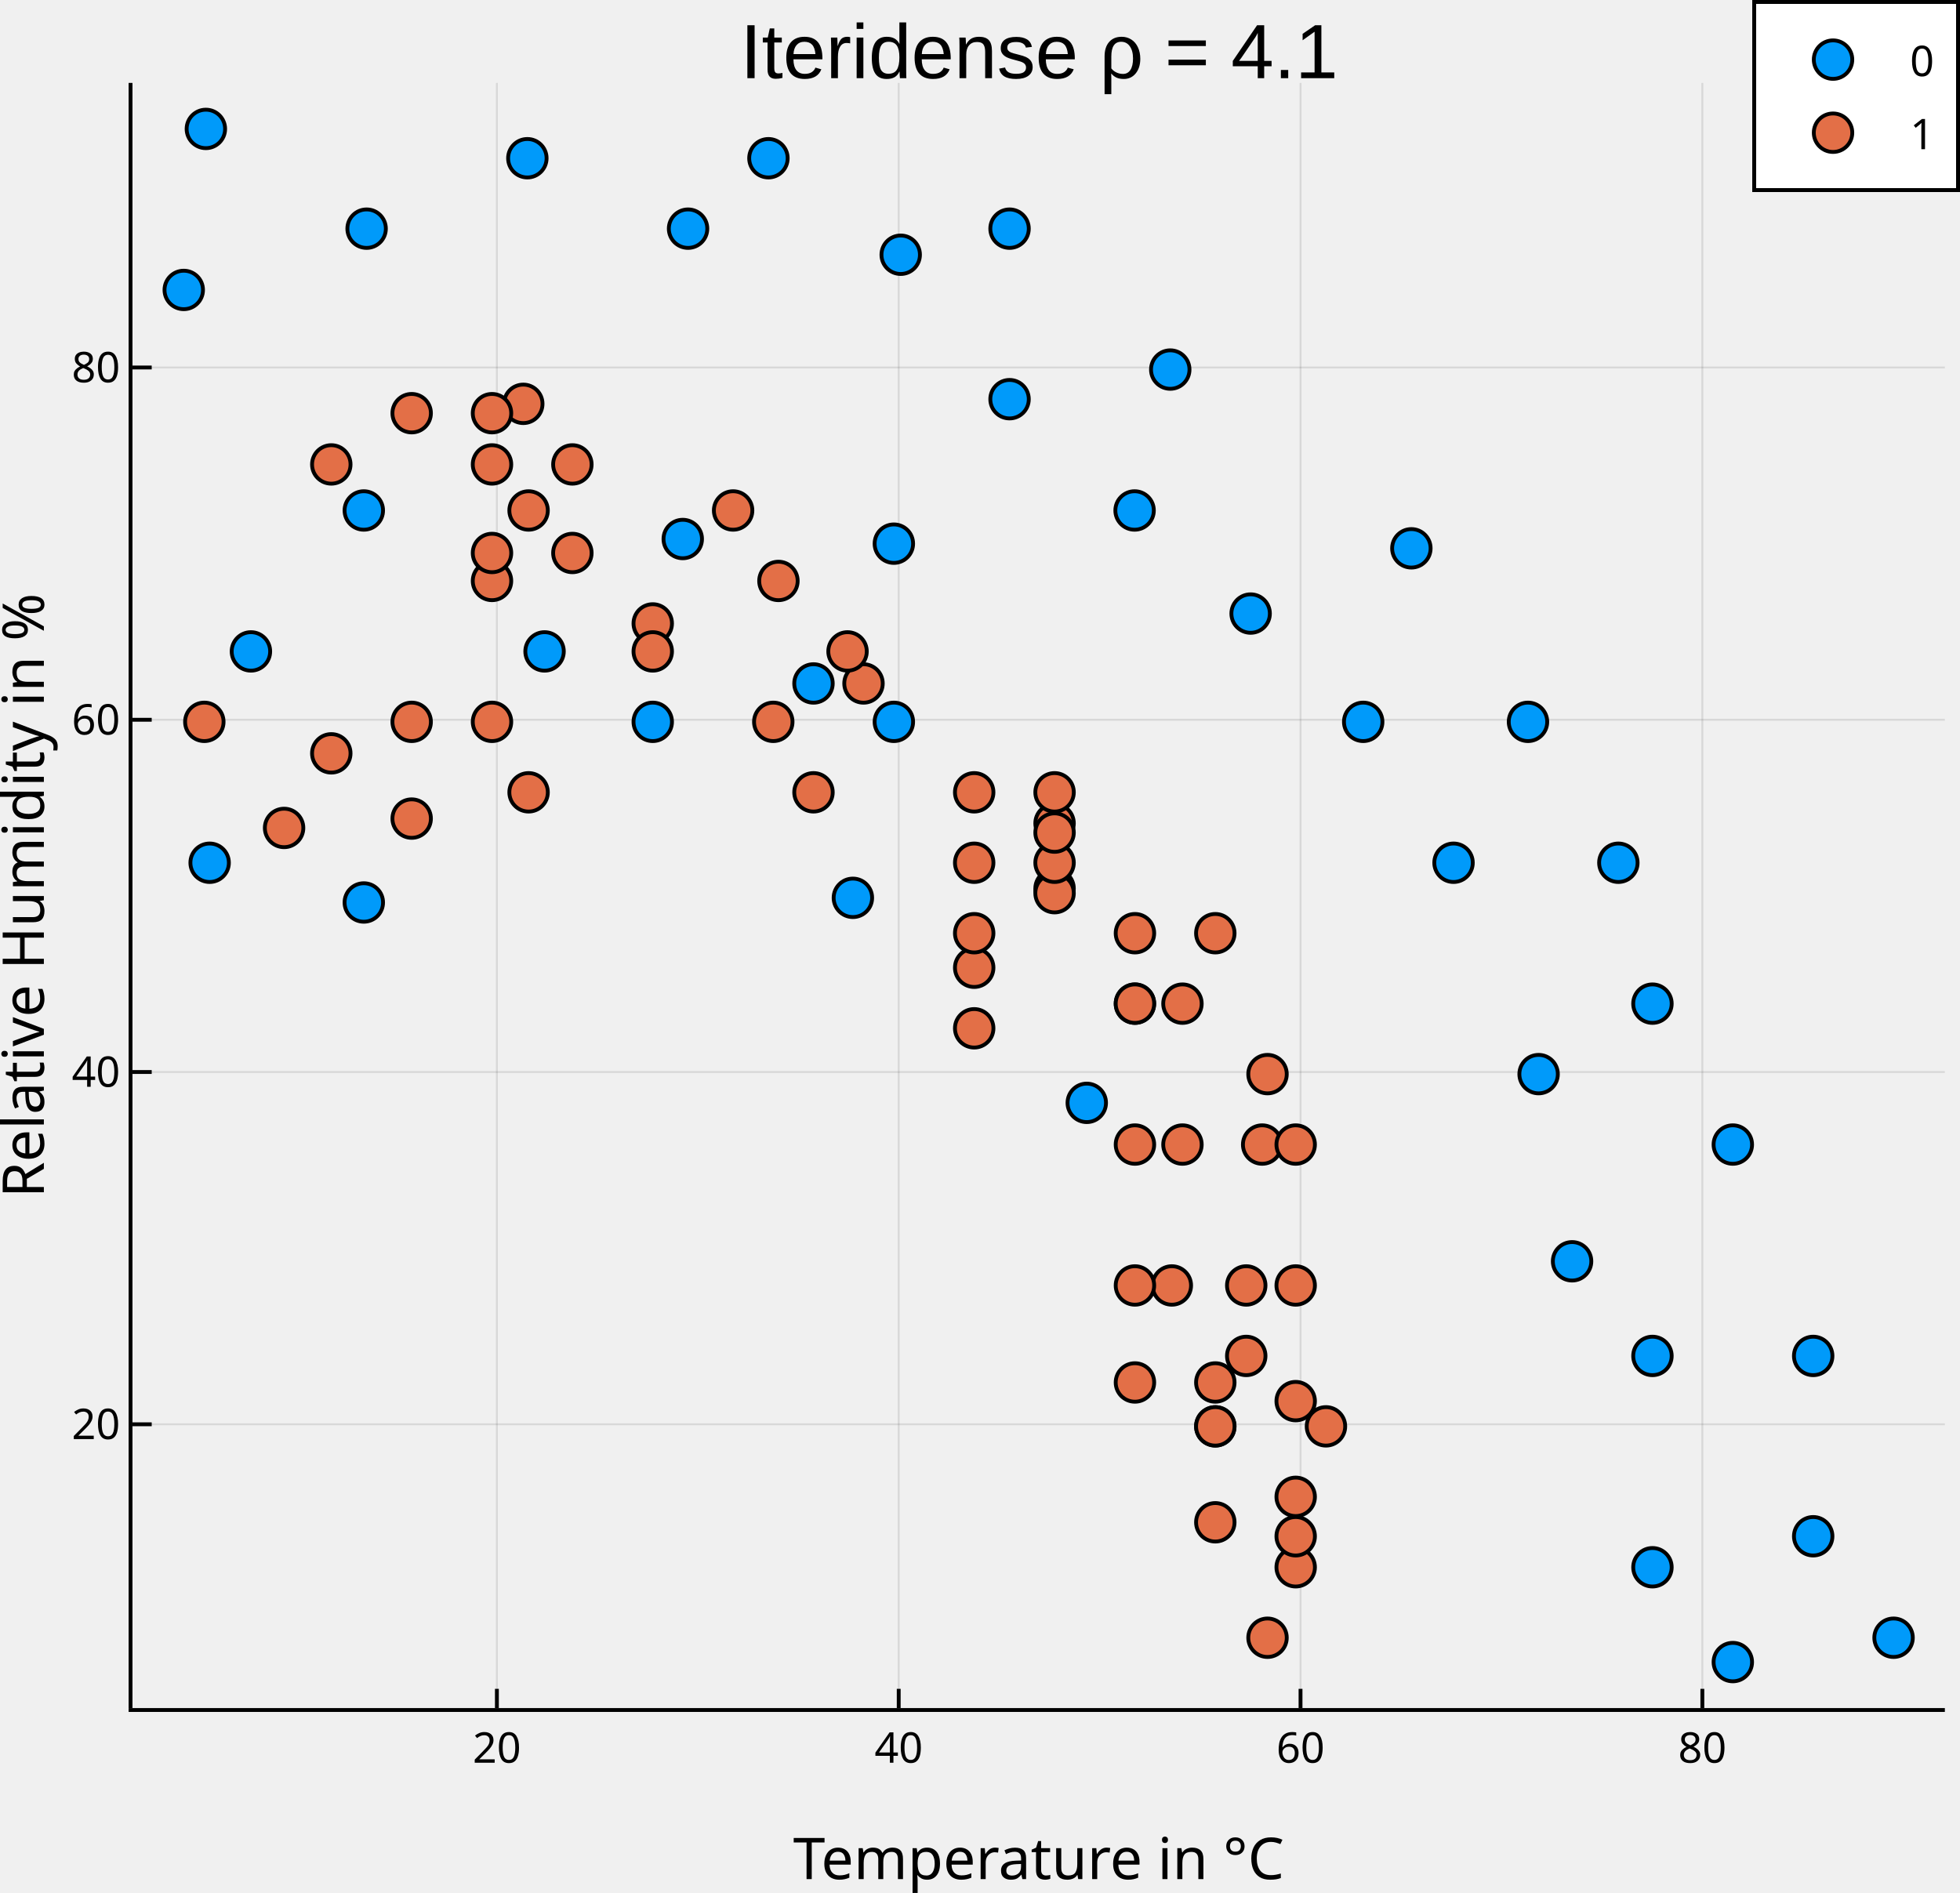
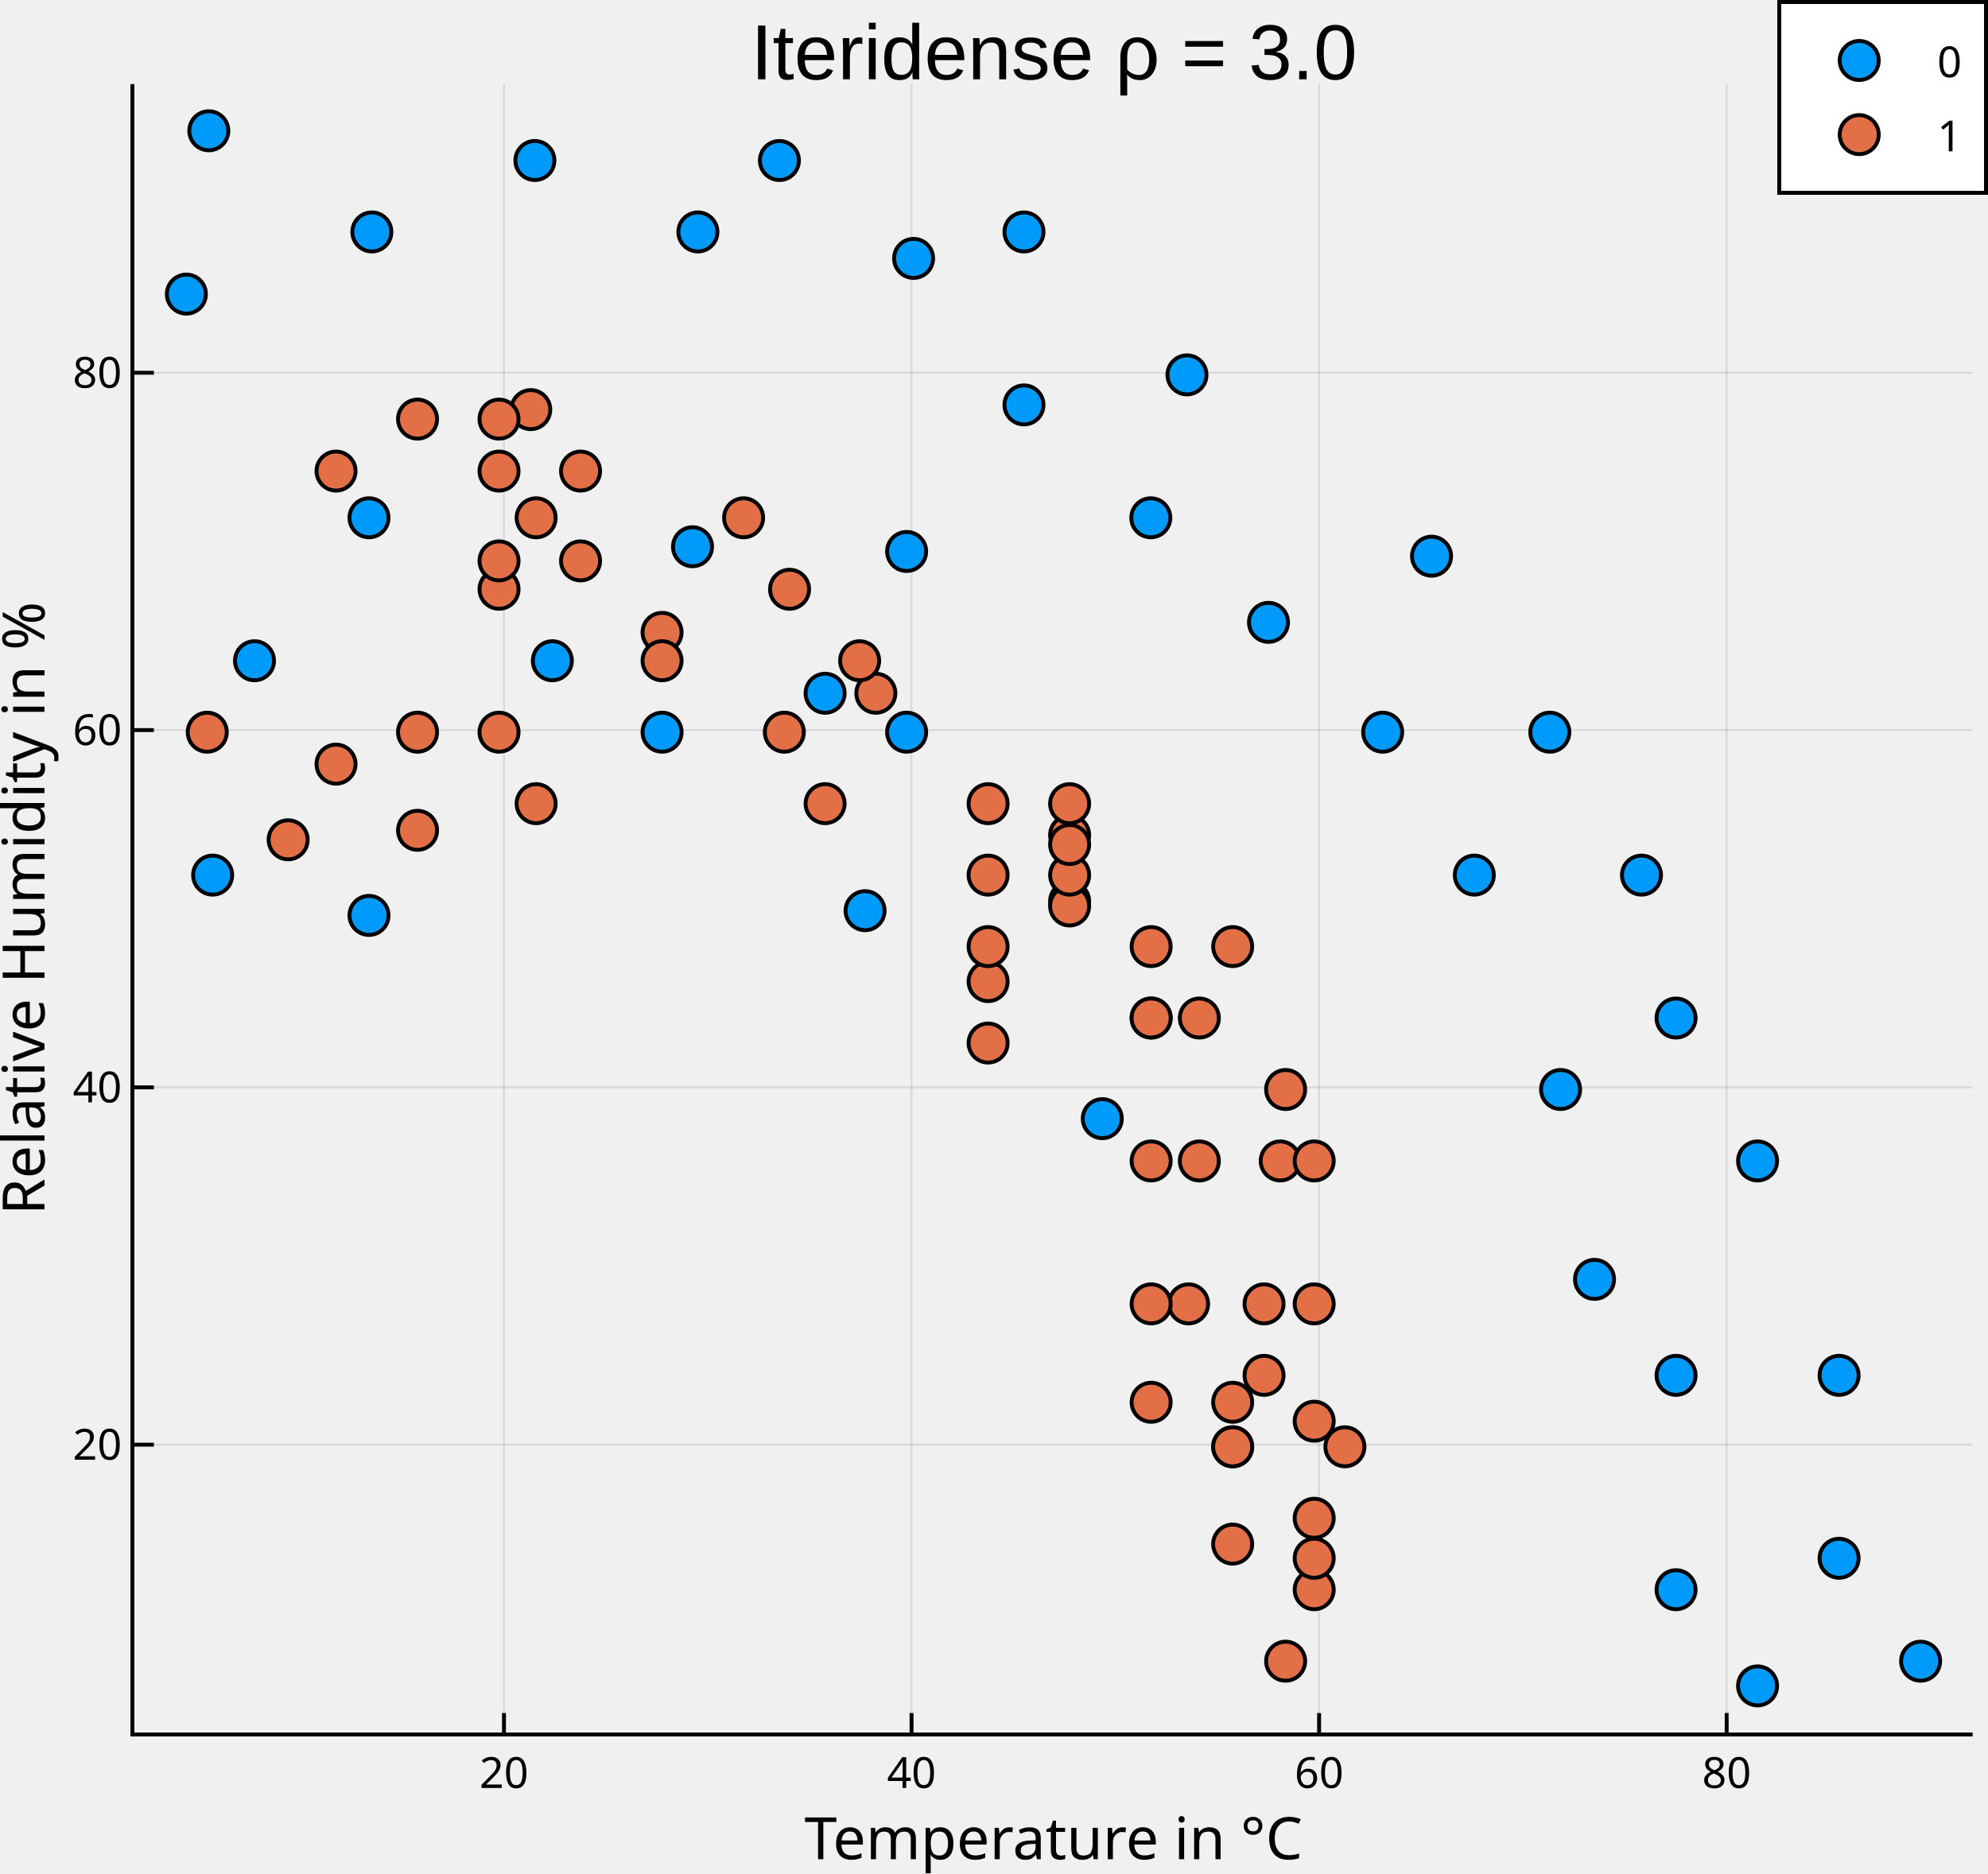
- <svg xmlns="http://www.w3.org/2000/svg" class="main-svg" width="509.437" height="492.108" version="1.1" id="svg193">
+ <svg xmlns="http://www.w3.org/2000/svg" class="main-svg" width="509.437" height="480.108" version="1.1" id="svg193">
  <defs id="defs-dcbcf0">
    <g class="clips" id="g5">
      <clipPath id="clipdcbcf0xyplot" class="plotclip">
        <rect width="471.07" height="422.489" id="rect2" x="0" y="0" />
      </clipPath>
      <clipPath class="axesclip" id="clipdcbcf0x">
        <rect x="36.993" y="0" width="471.07" height="512" id="rect3" />
      </clipPath>
      <clipPath class="axesclip" id="clipdcbcf0y">
        <rect x="0" y="41.555" width="512" height="422.489" id="rect4" />
      </clipPath>
      <clipPath class="axesclip" id="clipdcbcf0xy">
        <rect x="36.993" y="41.555" width="471.07" height="422.489" id="rect5" />
      </clipPath>
    </g>
    <g class="gradients" id="g6" />
    <g class="patterns" id="g7" />
  </defs>
-   <g class="bglayer" id="g8" transform="translate(-2.563288,-20)" />
-   <g class="layer-below" id="g11" transform="translate(-2.563288,-20)">
+   <g class="bglayer" id="g8" transform="translate(-2.563283,-20)" />
+   <g class="layer-below" id="g11" transform="translate(-2.563283,-20)">
    <g class="imagelayer" id="g9" />
    <g class="shapelayer" id="g10" />
  </g>
-   <g class="cartesianlayer" id="g158" transform="translate(-2.563288,-20)">
+   <g class="cartesianlayer" id="g158" transform="translate(-2.563283,-20)">
    <g class="subplot xy" id="g157">
      <g class="layer-subplot" id="g14">
        <g class="shapelayer" id="g12" />
        <g class="imagelayer" id="g13" />
      </g>
      <g class="gridlayer" id="g22">
        <g class="x" id="g17">
          <path class="xgrid crisp" transform="translate(131.7126)" d="M 0,41.555 V 464.043" style="stroke:#000000;stroke-width:0.5px;stroke-opacity:0.1" id="path14" />
          <path class="xgrid crisp" transform="translate(236.1526)" d="M 0,41.555 V 464.043" style="stroke:#000000;stroke-width:0.5px;stroke-opacity:0.1" id="path15" />
          <path class="xgrid crisp" transform="translate(340.5926)" d="M 0,41.555 V 464.043" style="stroke:#000000;stroke-width:0.5px;stroke-opacity:0.1" id="path16" />
          <path class="xgrid crisp" transform="translate(445.0326)" d="M 0,41.555 V 464.043" style="stroke:#000000;stroke-width:0.5px;stroke-opacity:0.1" id="path17" />
        </g>
        <g class="y" id="g21">
          <path class="ygrid crisp" transform="translate(0,390.2648)" d="M 36.993,0 H 508.063" style="stroke:#000000;stroke-width:0.5px;stroke-opacity:0.1" id="path18" />
          <path class="ygrid crisp" transform="translate(0,298.6848)" d="M 36.993,0 H 508.063" style="stroke:#000000;stroke-width:0.5px;stroke-opacity:0.1" id="path19" />
          <path class="ygrid crisp" transform="translate(0,207.1148)" d="M 36.993,0 H 508.063" style="stroke:#000000;stroke-width:0.5px;stroke-opacity:0.1" id="path20" />
          <path class="ygrid crisp" transform="translate(0,115.5348)" d="M 36.993,0 H 508.063" style="stroke:#000000;stroke-width:0.5px;stroke-opacity:0.1" id="path21" />
        </g>
      </g>
      <g class="zerolinelayer" id="g23" />
      <path class="xlines-below" id="path23" d="" />
      <path class="ylines-below" id="path24" d="" />
      <g class="overlines-below" id="g24" />
      <g class="xaxislayer-below" id="g25" />
      <g class="yaxislayer-below" id="g26" />
      <g class="overaxes-below" id="g27" />
      <g class="plot" transform="translate(36.99256,41.55478)" clip-path="url(#clipdcbcf0xyplot)" id="g138">
        <g class="scatterlayer mlayer" id="g137">
          <g class="trace scatter trace84e68e" style="opacity:1;stroke-miterlimit:2" id="g70">
            <g class="fills" id="g28" />
            <g class="errorbars" id="g29" />
            <g class="lines" id="g30" />
            <g class="points" id="g68">
              <path class="point" transform="translate(107.11,147.79)" d="M 5,0 A 5,5 0 1 1 0,-5 5,5 0 0 1 5,0 Z" style="opacity:1;fill:#009afa;fill-opacity:1;stroke:#000000;stroke-width:1px;stroke-opacity:1" id="path30" />
              <path class="point" transform="translate(135.23,166.1)" d="M 5,0 A 5,5 0 1 1 0,-5 5,5 0 0 1 5,0 Z" style="opacity:1;fill:#009afa;fill-opacity:1;stroke:#000000;stroke-width:1px;stroke-opacity:1" id="path31" />
              <path class="point" transform="translate(187.25,211.85)" d="M 5,0 A 5,5 0 1 1 0,-5 5,5 0 0 1 5,0 Z" style="opacity:1;fill:#009afa;fill-opacity:1;stroke:#000000;stroke-width:1px;stroke-opacity:1" id="path32" />
              <path class="point" transform="translate(248.04,265.15)" d="M 5,0 A 5,5 0 1 1 0,-5 5,5 0 0 1 5,0 Z" style="opacity:1;fill:#009afa;fill-opacity:1;stroke:#000000;stroke-width:1px;stroke-opacity:1" id="path33" />
              <path class="point" transform="translate(197.9,166.1)" d="M 5,0 A 5,5 0 1 1 0,-5 5,5 0 0 1 5,0 Z" style="opacity:1;fill:#009afa;fill-opacity:1;stroke:#000000;stroke-width:1px;stroke-opacity:1" id="path34" />
              <path class="point" transform="translate(197.9,119.78)" d="M 5,0 A 5,5 0 1 1 0,-5 5,5 0 0 1 5,0 Z" style="opacity:1;fill:#009afa;fill-opacity:1;stroke:#000000;stroke-width:1px;stroke-opacity:1" id="path35" />
              <path class="point" transform="translate(177.01,156.12)" d="M 5,0 A 5,5 0 1 1 0,-5 5,5 0 0 1 5,0 Z" style="opacity:1;fill:#009afa;fill-opacity:1;stroke:#000000;stroke-width:1px;stroke-opacity:1" id="path36" />
              <path class="point" transform="translate(143.03,118.57)" d="M 5,0 A 5,5 0 1 1 0,-5 5,5 0 0 1 5,0 Z" style="opacity:1;fill:#009afa;fill-opacity:1;stroke:#000000;stroke-width:1px;stroke-opacity:1" id="path37" />
              <path class="point" transform="translate(60.13,111.15)" d="M 5,0 A 5,5 0 1 1 0,-5 5,5 0 0 1 5,0 Z" style="opacity:1;fill:#009afa;fill-opacity:1;stroke:#000000;stroke-width:1px;stroke-opacity:1" id="path38" />
              <path class="point" transform="translate(30.79,147.79)" d="M 5,0 A 5,5 0 1 1 0,-5 5,5 0 0 1 5,0 Z" style="opacity:1;fill:#009afa;fill-opacity:1;stroke:#000000;stroke-width:1px;stroke-opacity:1" id="path39" />
              <path class="point" transform="translate(20.06,202.73)" d="M 5,0 A 5,5 0 1 1 0,-5 5,5 0 0 1 5,0 Z" style="opacity:1;fill:#009afa;fill-opacity:1;stroke:#000000;stroke-width:1px;stroke-opacity:1" id="path40" />
              <path class="point" transform="translate(60.13,213.06)" d="M 5,0 A 5,5 0 1 1 0,-5 5,5 0 0 1 5,0 Z" style="opacity:1;fill:#009afa;fill-opacity:1;stroke:#000000;stroke-width:1px;stroke-opacity:1" id="path41" />
              <path class="point" transform="translate(144.41,37.89)" d="M 5,0 A 5,5 0 1 1 0,-5 5,5 0 0 1 5,0 Z" style="opacity:1;fill:#009afa;fill-opacity:1;stroke:#000000;stroke-width:1px;stroke-opacity:1" id="path42" />
              <path class="point" transform="translate(199.68,44.67)" d="M 5,0 A 5,5 0 1 1 0,-5 5,5 0 0 1 5,0 Z" style="opacity:1;fill:#009afa;fill-opacity:1;stroke:#000000;stroke-width:1px;stroke-opacity:1" id="path43" />
              <path class="point" transform="translate(227.97,82.22)" d="M 5,0 A 5,5 0 1 1 0,-5 5,5 0 0 1 5,0 Z" style="opacity:1;fill:#009afa;fill-opacity:1;stroke:#000000;stroke-width:1px;stroke-opacity:1" id="path44" />
              <path class="point" transform="translate(260.47,111.15)" d="M 5,0 A 5,5 0 1 1 0,-5 5,5 0 0 1 5,0 Z" style="opacity:1;fill:#009afa;fill-opacity:1;stroke:#000000;stroke-width:1px;stroke-opacity:1" id="path45" />
              <path class="point" transform="translate(290.63,137.95)" d="M 5,0 A 5,5 0 1 1 0,-5 5,5 0 0 1 5,0 Z" style="opacity:1;fill:#009afa;fill-opacity:1;stroke:#000000;stroke-width:1px;stroke-opacity:1" id="path46" />
              <path class="point" transform="translate(319.89,166.1)" d="M 5,0 A 5,5 0 1 1 0,-5 5,5 0 0 1 5,0 Z" style="opacity:1;fill:#009afa;fill-opacity:1;stroke:#000000;stroke-width:1px;stroke-opacity:1" id="path47" />
              <path class="point" transform="translate(343.37,202.73)" d="M 5,0 A 5,5 0 1 1 0,-5 5,5 0 0 1 5,0 Z" style="opacity:1;fill:#009afa;fill-opacity:1;stroke:#000000;stroke-width:1px;stroke-opacity:1" id="path48" />
              <path class="point" transform="translate(365.48,257.68)" d="M 5,0 A 5,5 0 1 1 0,-5 5,5 0 0 1 5,0 Z" style="opacity:1;fill:#009afa;fill-opacity:1;stroke:#000000;stroke-width:1px;stroke-opacity:1" id="path49" />
              <path class="point" transform="translate(374.18,306.34)" d="M 5,0 A 5,5 0 1 1 0,-5 5,5 0 0 1 5,0 Z" style="opacity:1;fill:#009afa;fill-opacity:1;stroke:#000000;stroke-width:1px;stroke-opacity:1" id="path50" />
              <path class="point" transform="translate(395.07,330.94)" d="M 5,0 A 5,5 0 1 1 0,-5 5,5 0 0 1 5,0 Z" style="opacity:1;fill:#009afa;fill-opacity:1;stroke:#000000;stroke-width:1px;stroke-opacity:1" id="path51" />
              <path class="point" transform="translate(395.07,385.88)" d="M 5,0 A 5,5 0 1 1 0,-5 5,5 0 0 1 5,0 Z" style="opacity:1;fill:#009afa;fill-opacity:1;stroke:#000000;stroke-width:1px;stroke-opacity:1" id="path52" />
              <path class="point" transform="translate(415.96,410.53)" d="M 5,0 A 5,5 0 1 1 0,-5 5,5 0 0 1 5,0 Z" style="opacity:1;fill:#009afa;fill-opacity:1;stroke:#000000;stroke-width:1px;stroke-opacity:1" id="path53" />
              <path class="point" transform="translate(457.74,404.2)" d="M 5,0 A 5,5 0 1 1 0,-5 5,5 0 0 1 5,0 Z" style="opacity:1;fill:#009afa;fill-opacity:1;stroke:#000000;stroke-width:1px;stroke-opacity:1" id="path54" />
              <path class="point" transform="translate(436.85,377.82)" d="M 5,0 A 5,5 0 1 1 0,-5 5,5 0 0 1 5,0 Z" style="opacity:1;fill:#009afa;fill-opacity:1;stroke:#000000;stroke-width:1px;stroke-opacity:1" id="path55" />
              <path class="point" transform="translate(436.85,330.94)" d="M 5,0 A 5,5 0 1 1 0,-5 5,5 0 0 1 5,0 Z" style="opacity:1;fill:#009afa;fill-opacity:1;stroke:#000000;stroke-width:1px;stroke-opacity:1" id="path56" />
              <path class="point" transform="translate(415.96,275.99)" d="M 5,0 A 5,5 0 1 1 0,-5 5,5 0 0 1 5,0 Z" style="opacity:1;fill:#009afa;fill-opacity:1;stroke:#000000;stroke-width:1px;stroke-opacity:1" id="path57" />
              <path class="point" transform="translate(395.07,239.36)" d="M 5,0 A 5,5 0 1 1 0,-5 5,5 0 0 1 5,0 Z" style="opacity:1;fill:#009afa;fill-opacity:1;stroke:#000000;stroke-width:1px;stroke-opacity:1" id="path58" />
              <path class="point" transform="translate(386.21,202.73)" d="M 5,0 A 5,5 0 1 1 0,-5 5,5 0 0 1 5,0 Z" style="opacity:1;fill:#009afa;fill-opacity:1;stroke:#000000;stroke-width:1px;stroke-opacity:1" id="path59" />
              <path class="point" transform="translate(362.72,166.1)" d="M 5,0 A 5,5 0 1 1 0,-5 5,5 0 0 1 5,0 Z" style="opacity:1;fill:#009afa;fill-opacity:1;stroke:#000000;stroke-width:1px;stroke-opacity:1" id="path60" />
              <path class="point" transform="translate(332.41,120.99)" d="M 5,0 A 5,5 0 1 1 0,-5 5,5 0 0 1 5,0 Z" style="opacity:1;fill:#009afa;fill-opacity:1;stroke:#000000;stroke-width:1px;stroke-opacity:1" id="path61" />
              <path class="point" transform="translate(269.74,74.52)" d="M 5,0 A 5,5 0 1 1 0,-5 5,5 0 0 1 5,0 Z" style="opacity:1;fill:#009afa;fill-opacity:1;stroke:#000000;stroke-width:1px;stroke-opacity:1" id="path62" />
              <path class="point" transform="translate(227.97,37.89)" d="M 5,0 A 5,5 0 1 1 0,-5 5,5 0 0 1 5,0 Z" style="opacity:1;fill:#009afa;fill-opacity:1;stroke:#000000;stroke-width:1px;stroke-opacity:1" id="path63" />
              <path class="point" transform="translate(165.3,19.58)" d="M 5,0 A 5,5 0 1 1 0,-5 5,5 0 0 1 5,0 Z" style="opacity:1;fill:#009afa;fill-opacity:1;stroke:#000000;stroke-width:1px;stroke-opacity:1" id="path64" />
              <path class="point" transform="translate(102.64,19.58)" d="M 5,0 A 5,5 0 1 1 0,-5 5,5 0 0 1 5,0 Z" style="opacity:1;fill:#009afa;fill-opacity:1;stroke:#000000;stroke-width:1px;stroke-opacity:1" id="path65" />
              <path class="point" transform="translate(60.86,37.89)" d="M 5,0 A 5,5 0 1 1 0,-5 5,5 0 0 1 5,0 Z" style="opacity:1;fill:#009afa;fill-opacity:1;stroke:#000000;stroke-width:1px;stroke-opacity:1" id="path66" />
              <path class="point" transform="translate(13.33,53.82)" d="M 5,0 A 5,5 0 1 1 0,-5 5,5 0 0 1 5,0 Z" style="opacity:1;fill:#009afa;fill-opacity:1;stroke:#000000;stroke-width:1px;stroke-opacity:1" id="path67" />
              <path class="point" transform="translate(19.08,11.96)" d="M 5,0 A 5,5 0 1 1 0,-5 5,5 0 0 1 5,0 Z" style="opacity:1;fill:#009afa;fill-opacity:1;stroke:#000000;stroke-width:1px;stroke-opacity:1" id="path68" />
            </g>
            <g class="text" id="g69" />
          </g>
          <g class="trace scatter traced16b40" style="opacity:1;stroke-miterlimit:2" id="g136">
            <g class="fills" id="g71" />
            <g class="errorbars" id="g72" />
            <g class="lines" id="g73" />
            <g class="points" id="g134">
              <path class="point" transform="translate(93.45,129.47)" d="M 5,0 A 5,5 0 1 1 0,-5 5,5 0 0 1 5,0 Z" style="opacity:1;fill:#e36f47;fill-opacity:1;stroke:#000000;stroke-width:1px;stroke-opacity:1" id="path73" />
              <path class="point" transform="translate(135.23,140.52)" d="M 5,0 A 5,5 0 1 1 0,-5 5,5 0 0 1 5,0 Z" style="opacity:1;fill:#e36f47;fill-opacity:1;stroke:#000000;stroke-width:1px;stroke-opacity:1" id="path74" />
              <path class="point" transform="translate(114.34,122.2)" d="M 5,0 A 5,5 0 1 1 0,-5 5,5 0 0 1 5,0 Z" style="opacity:1;fill:#e36f47;fill-opacity:1;stroke:#000000;stroke-width:1px;stroke-opacity:1" id="path75" />
              <path class="point" transform="translate(93.45,122.2)" d="M 5,0 A 5,5 0 1 1 0,-5 5,5 0 0 1 5,0 Z" style="opacity:1;fill:#e36f47;fill-opacity:1;stroke:#000000;stroke-width:1px;stroke-opacity:1" id="path76" />
              <path class="point" transform="translate(135.23,147.79)" d="M 5,0 A 5,5 0 1 1 0,-5 5,5 0 0 1 5,0 Z" style="opacity:1;fill:#e36f47;fill-opacity:1;stroke:#000000;stroke-width:1px;stroke-opacity:1" id="path77" />
              <path class="point" transform="translate(166.56,166.1)" d="M 5,0 A 5,5 0 1 1 0,-5 5,5 0 0 1 5,0 Z" style="opacity:1;fill:#e36f47;fill-opacity:1;stroke:#000000;stroke-width:1px;stroke-opacity:1" id="path78" />
              <path class="point" transform="translate(177.01,184.42)" d="M 5,0 A 5,5 0 1 1 0,-5 5,5 0 0 1 5,0 Z" style="opacity:1;fill:#e36f47;fill-opacity:1;stroke:#000000;stroke-width:1px;stroke-opacity:1" id="path79" />
              <path class="point" transform="translate(218.78,245.77)" d="M 5,0 A 5,5 0 1 1 0,-5 5,5 0 0 1 5,0 Z" style="opacity:1;fill:#e36f47;fill-opacity:1;stroke:#000000;stroke-width:1px;stroke-opacity:1" id="path80" />
              <path class="point" transform="translate(260.56,337.84)" d="M 5,0 A 5,5 0 1 1 0,-5 5,5 0 0 1 5,0 Z" style="opacity:1;fill:#e36f47;fill-opacity:1;stroke:#000000;stroke-width:1px;stroke-opacity:1" id="path81" />
              <path class="point" transform="translate(281.45,374.19)" d="M 5,0 A 5,5 0 1 1 0,-5 5,5 0 0 1 5,0 Z" style="opacity:1;fill:#e36f47;fill-opacity:1;stroke:#000000;stroke-width:1px;stroke-opacity:1" id="path82" />
              <path class="point" transform="translate(295.02,404.2)" d="M 5,0 A 5,5 0 1 1 0,-5 5,5 0 0 1 5,0 Z" style="opacity:1;fill:#e36f47;fill-opacity:1;stroke:#000000;stroke-width:1px;stroke-opacity:1" id="path83" />
              <path class="point" transform="translate(302.34,385.88)" d="M 5,0 A 5,5 0 1 1 0,-5 5,5 0 0 1 5,0 Z" style="opacity:1;fill:#e36f47;fill-opacity:1;stroke:#000000;stroke-width:1px;stroke-opacity:1" id="path84" />
              <path class="point" transform="translate(302.34,377.82)" d="M 5,0 A 5,5 0 1 1 0,-5 5,5 0 0 1 5,0 Z" style="opacity:1;fill:#e36f47;fill-opacity:1;stroke:#000000;stroke-width:1px;stroke-opacity:1" id="path85" />
              <path class="point" transform="translate(302.34,367.57)" d="M 5,0 A 5,5 0 1 1 0,-5 5,5 0 0 1 5,0 Z" style="opacity:1;fill:#e36f47;fill-opacity:1;stroke:#000000;stroke-width:1px;stroke-opacity:1" id="path86" />
              <path class="point" transform="translate(281.45,349.25)" d="M 5,0 A 5,5 0 1 1 0,-5 5,5 0 0 1 5,0 Z" style="opacity:1;fill:#e36f47;fill-opacity:1;stroke:#000000;stroke-width:1px;stroke-opacity:1" id="path87" />
              <path class="point" transform="translate(281.45,349.25)" d="M 5,0 A 5,5 0 1 1 0,-5 5,5 0 0 1 5,0 Z" style="opacity:1;fill:#e36f47;fill-opacity:1;stroke:#000000;stroke-width:1px;stroke-opacity:1" id="path88" />
              <path class="point" transform="translate(281.45,337.84)" d="M 5,0 A 5,5 0 1 1 0,-5 5,5 0 0 1 5,0 Z" style="opacity:1;fill:#e36f47;fill-opacity:1;stroke:#000000;stroke-width:1px;stroke-opacity:1" id="path89" />
              <path class="point" transform="translate(289.49,330.94)" d="M 5,0 A 5,5 0 1 1 0,-5 5,5 0 0 1 5,0 Z" style="opacity:1;fill:#e36f47;fill-opacity:1;stroke:#000000;stroke-width:1px;stroke-opacity:1" id="path90" />
              <path class="point" transform="translate(302.34,312.62)" d="M 5,0 A 5,5 0 1 1 0,-5 5,5 0 0 1 5,0 Z" style="opacity:1;fill:#e36f47;fill-opacity:1;stroke:#000000;stroke-width:1px;stroke-opacity:1" id="path91" />
              <path class="point" transform="translate(302.34,342.69)" d="M 5,0 A 5,5 0 1 1 0,-5 5,5 0 0 1 5,0 Z" style="opacity:1;fill:#e36f47;fill-opacity:1;stroke:#000000;stroke-width:1px;stroke-opacity:1" id="path92" />
              <path class="point" transform="translate(310.21,349.25)" d="M 5,0 A 5,5 0 1 1 0,-5 5,5 0 0 1 5,0 Z" style="opacity:1;fill:#e36f47;fill-opacity:1;stroke:#000000;stroke-width:1px;stroke-opacity:1" id="path93" />
              <path class="point" transform="translate(289.49,312.62)" d="M 5,0 A 5,5 0 1 1 0,-5 5,5 0 0 1 5,0 Z" style="opacity:1;fill:#e36f47;fill-opacity:1;stroke:#000000;stroke-width:1px;stroke-opacity:1" id="path94" />
              <path class="point" transform="translate(270.15,312.62)" d="M 5,0 A 5,5 0 1 1 0,-5 5,5 0 0 1 5,0 Z" style="opacity:1;fill:#e36f47;fill-opacity:1;stroke:#000000;stroke-width:1px;stroke-opacity:1" id="path95" />
              <path class="point" transform="translate(260.56,312.62)" d="M 5,0 A 5,5 0 1 1 0,-5 5,5 0 0 1 5,0 Z" style="opacity:1;fill:#e36f47;fill-opacity:1;stroke:#000000;stroke-width:1px;stroke-opacity:1" id="path96" />
              <path class="point" transform="translate(260.56,275.99)" d="M 5,0 A 5,5 0 1 1 0,-5 5,5 0 0 1 5,0 Z" style="opacity:1;fill:#e36f47;fill-opacity:1;stroke:#000000;stroke-width:1px;stroke-opacity:1" id="path97" />
              <path class="point" transform="translate(272.91,275.99)" d="M 5,0 A 5,5 0 1 1 0,-5 5,5 0 0 1 5,0 Z" style="opacity:1;fill:#e36f47;fill-opacity:1;stroke:#000000;stroke-width:1px;stroke-opacity:1" id="path98" />
              <path class="point" transform="translate(293.63,275.99)" d="M 5,0 A 5,5 0 1 1 0,-5 5,5 0 0 1 5,0 Z" style="opacity:1;fill:#e36f47;fill-opacity:1;stroke:#000000;stroke-width:1px;stroke-opacity:1" id="path99" />
              <path class="point" transform="translate(302.34,275.99)" d="M 5,0 A 5,5 0 1 1 0,-5 5,5 0 0 1 5,0 Z" style="opacity:1;fill:#e36f47;fill-opacity:1;stroke:#000000;stroke-width:1px;stroke-opacity:1" id="path100" />
              <path class="point" transform="translate(295.02,257.68)" d="M 5,0 A 5,5 0 1 1 0,-5 5,5 0 0 1 5,0 Z" style="opacity:1;fill:#e36f47;fill-opacity:1;stroke:#000000;stroke-width:1px;stroke-opacity:1" id="path101" />
              <path class="point" transform="translate(272.91,239.36)" d="M 5,0 A 5,5 0 1 1 0,-5 5,5 0 0 1 5,0 Z" style="opacity:1;fill:#e36f47;fill-opacity:1;stroke:#000000;stroke-width:1px;stroke-opacity:1" id="path102" />
              <path class="point" transform="translate(260.56,239.36)" d="M 5,0 A 5,5 0 1 1 0,-5 5,5 0 0 1 5,0 Z" style="opacity:1;fill:#e36f47;fill-opacity:1;stroke:#000000;stroke-width:1px;stroke-opacity:1" id="path103" />
              <path class="point" transform="translate(260.56,239.36)" d="M 5,0 A 5,5 0 1 1 0,-5 5,5 0 0 1 5,0 Z" style="opacity:1;fill:#e36f47;fill-opacity:1;stroke:#000000;stroke-width:1px;stroke-opacity:1" id="path104" />
              <path class="point" transform="translate(218.78,230.02)" d="M 5,0 A 5,5 0 1 1 0,-5 5,5 0 0 1 5,0 Z" style="opacity:1;fill:#e36f47;fill-opacity:1;stroke:#000000;stroke-width:1px;stroke-opacity:1" id="path105" />
              <path class="point" transform="translate(218.78,221.05)" d="M 5,0 A 5,5 0 1 1 0,-5 5,5 0 0 1 5,0 Z" style="opacity:1;fill:#e36f47;fill-opacity:1;stroke:#000000;stroke-width:1px;stroke-opacity:1" id="path106" />
              <path class="point" transform="translate(218.78,202.73)" d="M 5,0 A 5,5 0 1 1 0,-5 5,5 0 0 1 5,0 Z" style="opacity:1;fill:#e36f47;fill-opacity:1;stroke:#000000;stroke-width:1px;stroke-opacity:1" id="path107" />
              <path class="point" transform="translate(239.67,209.43)" d="M 5,0 A 5,5 0 1 1 0,-5 5,5 0 0 1 5,0 Z" style="opacity:1;fill:#e36f47;fill-opacity:1;stroke:#000000;stroke-width:1px;stroke-opacity:1" id="path108" />
              <path class="point" transform="translate(239.67,210.64)" d="M 5,0 A 5,5 0 1 1 0,-5 5,5 0 0 1 5,0 Z" style="opacity:1;fill:#e36f47;fill-opacity:1;stroke:#000000;stroke-width:1px;stroke-opacity:1" id="path109" />
              <path class="point" transform="translate(239.67,202.73)" d="M 5,0 A 5,5 0 1 1 0,-5 5,5 0 0 1 5,0 Z" style="opacity:1;fill:#e36f47;fill-opacity:1;stroke:#000000;stroke-width:1px;stroke-opacity:1" id="path110" />
              <path class="point" transform="translate(190.01,156.12)" d="M 5,0 A 5,5 0 1 1 0,-5 5,5 0 0 1 5,0 Z" style="opacity:1;fill:#e36f47;fill-opacity:1;stroke:#000000;stroke-width:1px;stroke-opacity:1" id="path111" />
              <path class="point" transform="translate(185.86,147.79)" d="M 5,0 A 5,5 0 1 1 0,-5 5,5 0 0 1 5,0 Z" style="opacity:1;fill:#e36f47;fill-opacity:1;stroke:#000000;stroke-width:1px;stroke-opacity:1" id="path112" />
              <path class="point" transform="translate(156.12,111.15)" d="M 5,0 A 5,5 0 1 1 0,-5 5,5 0 0 1 5,0 Z" style="opacity:1;fill:#e36f47;fill-opacity:1;stroke:#000000;stroke-width:1px;stroke-opacity:1" id="path113" />
              <path class="point" transform="translate(167.9,129.47)" d="M 5,0 A 5,5 0 1 1 0,-5 5,5 0 0 1 5,0 Z" style="opacity:1;fill:#e36f47;fill-opacity:1;stroke:#000000;stroke-width:1px;stroke-opacity:1" id="path114" />
              <path class="point" transform="translate(218.78,184.42)" d="M 5,0 A 5,5 0 1 1 0,-5 5,5 0 0 1 5,0 Z" style="opacity:1;fill:#e36f47;fill-opacity:1;stroke:#000000;stroke-width:1px;stroke-opacity:1" id="path115" />
              <path class="point" transform="translate(239.67,192.47)" d="M 5,0 A 5,5 0 1 1 0,-5 5,5 0 0 1 5,0 Z" style="opacity:1;fill:#e36f47;fill-opacity:1;stroke:#000000;stroke-width:1px;stroke-opacity:1" id="path116" />
              <path class="point" transform="translate(239.67,194.89)" d="M 5,0 A 5,5 0 1 1 0,-5 5,5 0 0 1 5,0 Z" style="opacity:1;fill:#e36f47;fill-opacity:1;stroke:#000000;stroke-width:1px;stroke-opacity:1" id="path117" />
              <path class="point" transform="translate(260.56,221.05)" d="M 5,0 A 5,5 0 1 1 0,-5 5,5 0 0 1 5,0 Z" style="opacity:1;fill:#e36f47;fill-opacity:1;stroke:#000000;stroke-width:1px;stroke-opacity:1" id="path118" />
              <path class="point" transform="translate(281.45,221.05)" d="M 5,0 A 5,5 0 1 1 0,-5 5,5 0 0 1 5,0 Z" style="opacity:1;fill:#e36f47;fill-opacity:1;stroke:#000000;stroke-width:1px;stroke-opacity:1" id="path119" />
              <path class="point" transform="translate(239.67,184.42)" d="M 5,0 A 5,5 0 1 1 0,-5 5,5 0 0 1 5,0 Z" style="opacity:1;fill:#e36f47;fill-opacity:1;stroke:#000000;stroke-width:1px;stroke-opacity:1" id="path120" />
              <path class="point" transform="translate(114.34,99.18)" d="M 5,0 A 5,5 0 1 1 0,-5 5,5 0 0 1 5,0 Z" style="opacity:1;fill:#e36f47;fill-opacity:1;stroke:#000000;stroke-width:1px;stroke-opacity:1" id="path121" />
              <path class="point" transform="translate(101.58,83.43)" d="M 5,0 A 5,5 0 1 1 0,-5 5,5 0 0 1 5,0 Z" style="opacity:1;fill:#e36f47;fill-opacity:1;stroke:#000000;stroke-width:1px;stroke-opacity:1" id="path122" />
              <path class="point" transform="translate(93.45,85.86)" d="M 5,0 A 5,5 0 1 1 0,-5 5,5 0 0 1 5,0 Z" style="opacity:1;fill:#e36f47;fill-opacity:1;stroke:#000000;stroke-width:1px;stroke-opacity:1" id="path123" />
              <path class="point" transform="translate(51.68,99.18)" d="M 5,0 A 5,5 0 1 1 0,-5 5,5 0 0 1 5,0 Z" style="opacity:1;fill:#e36f47;fill-opacity:1;stroke:#000000;stroke-width:1px;stroke-opacity:1" id="path124" />
              <path class="point" transform="translate(72.57,85.86)" d="M 5,0 A 5,5 0 1 1 0,-5 5,5 0 0 1 5,0 Z" style="opacity:1;fill:#e36f47;fill-opacity:1;stroke:#000000;stroke-width:1px;stroke-opacity:1" id="path125" />
              <path class="point" transform="translate(93.45,99.18)" d="M 5,0 A 5,5 0 1 1 0,-5 5,5 0 0 1 5,0 Z" style="opacity:1;fill:#e36f47;fill-opacity:1;stroke:#000000;stroke-width:1px;stroke-opacity:1" id="path126" />
              <path class="point" transform="translate(102.96,111.15)" d="M 5,0 A 5,5 0 1 1 0,-5 5,5 0 0 1 5,0 Z" style="opacity:1;fill:#e36f47;fill-opacity:1;stroke:#000000;stroke-width:1px;stroke-opacity:1" id="path127" />
              <path class="point" transform="translate(72.57,166.1)" d="M 5,0 A 5,5 0 1 1 0,-5 5,5 0 0 1 5,0 Z" style="opacity:1;fill:#e36f47;fill-opacity:1;stroke:#000000;stroke-width:1px;stroke-opacity:1" id="path128" />
              <path class="point" transform="translate(72.57,191.25)" d="M 5,0 A 5,5 0 1 1 0,-5 5,5 0 0 1 5,0 Z" style="opacity:1;fill:#e36f47;fill-opacity:1;stroke:#000000;stroke-width:1px;stroke-opacity:1" id="path129" />
              <path class="point" transform="translate(102.96,184.42)" d="M 5,0 A 5,5 0 1 1 0,-5 5,5 0 0 1 5,0 Z" style="opacity:1;fill:#e36f47;fill-opacity:1;stroke:#000000;stroke-width:1px;stroke-opacity:1" id="path130" />
              <path class="point" transform="translate(93.45,166.1)" d="M 5,0 A 5,5 0 1 1 0,-5 5,5 0 0 1 5,0 Z" style="opacity:1;fill:#e36f47;fill-opacity:1;stroke:#000000;stroke-width:1px;stroke-opacity:1" id="path131" />
              <path class="point" transform="translate(51.68,174.29)" d="M 5,0 A 5,5 0 1 1 0,-5 5,5 0 0 1 5,0 Z" style="opacity:1;fill:#e36f47;fill-opacity:1;stroke:#000000;stroke-width:1px;stroke-opacity:1" id="path132" />
              <path class="point" transform="translate(39.41,193.68)" d="M 5,0 A 5,5 0 1 1 0,-5 5,5 0 0 1 5,0 Z" style="opacity:1;fill:#e36f47;fill-opacity:1;stroke:#000000;stroke-width:1px;stroke-opacity:1" id="path133" />
              <path class="point" transform="translate(18.68,166.1)" d="M 5,0 A 5,5 0 1 1 0,-5 5,5 0 0 1 5,0 Z" style="opacity:1;fill:#e36f47;fill-opacity:1;stroke:#000000;stroke-width:1px;stroke-opacity:1" id="path134" />
            </g>
            <g class="text" id="g135" />
          </g>
        </g>
      </g>
      <g class="overplot" id="g139" />
      <path class="xlines-above crisp" d="M 35.993,464.543 H 508.063" style="fill:none;stroke:#000000;stroke-width:1px;stroke-opacity:1" id="path139" />
      <path class="ylines-above crisp" d="M 36.493,41.555 V 464.043" style="fill:none;stroke:#000000;stroke-width:1px;stroke-opacity:1" id="path140" />
      <g class="overlines-above" id="g140" />
      <g class="xaxislayer-above" id="g148">
        <path class="xtick ticks crisp" d="m 0,464.043 v -5" transform="translate(131.7126)" style="stroke:#000000;stroke-width:1px;stroke-opacity:1" id="path141" />
        <path class="xtick ticks crisp" d="m 0,464.043 v -5" transform="translate(236.1526)" style="stroke:#000000;stroke-width:1px;stroke-opacity:1" id="path142" />
        <path class="xtick ticks crisp" d="m 0,464.043 v -5" transform="translate(340.5926)" style="stroke:#000000;stroke-width:1px;stroke-opacity:1" id="path143" />
        <path class="xtick ticks crisp" d="m 0,464.043 v -5" transform="translate(445.0326)" style="stroke:#000000;stroke-width:1px;stroke-opacity:1" id="path144" />
        <g class="xtick" id="g144">
          <text text-anchor="middle" x="0" y="478.243" transform="translate(131.7126)" style="font-size:11px;font-family:sans-serif;white-space:pre;opacity:1;fill:#000000;fill-opacity:1" id="text144">20</text>
        </g>
        <g class="xtick" id="g145">
          <text text-anchor="middle" x="0" y="478.243" style="font-size:11px;font-family:sans-serif;white-space:pre;opacity:1;fill:#000000;fill-opacity:1" transform="translate(236.1526)" id="text145">40</text>
        </g>
        <g class="xtick" id="g146">
          <text text-anchor="middle" x="0" y="478.243" style="font-size:11px;font-family:sans-serif;white-space:pre;opacity:1;fill:#000000;fill-opacity:1" transform="translate(340.5926)" id="text146">60</text>
        </g>
        <g class="xtick" id="g147">
          <text text-anchor="middle" x="0" y="478.243" style="font-size:11px;font-family:sans-serif;white-space:pre;opacity:1;fill:#000000;fill-opacity:1" transform="translate(445.0326)" id="text147">80</text>
        </g>
      </g>
      <g class="yaxislayer-above" id="g155">
        <path class="ytick ticks crisp" d="m 36.993,0 h 5" transform="translate(0,390.2648)" style="stroke:#000000;stroke-width:1px;stroke-opacity:1" id="path148" />
        <path class="ytick ticks crisp" d="m 36.993,0 h 5" transform="translate(0,298.6848)" style="stroke:#000000;stroke-width:1px;stroke-opacity:1" id="path149" />
        <path class="ytick ticks crisp" d="m 36.993,0 h 5" transform="translate(0,207.1148)" style="stroke:#000000;stroke-width:1px;stroke-opacity:1" id="path150" />
        <path class="ytick ticks crisp" d="m 36.993,0 h 5" transform="translate(0,115.5348)" style="stroke:#000000;stroke-width:1px;stroke-opacity:1" id="path151" />
        <g class="ytick" id="g151">
          <text text-anchor="end" x="33.793" y="3.85" transform="translate(0,390.2648)" style="font-size:11px;font-family:sans-serif;white-space:pre;opacity:1;fill:#000000;fill-opacity:1" id="text151">20</text>
        </g>
        <g class="ytick" id="g152">
          <text text-anchor="end" x="33.793" y="3.85" style="font-size:11px;font-family:sans-serif;white-space:pre;opacity:1;fill:#000000;fill-opacity:1" transform="translate(0,298.6848)" id="text152">40</text>
        </g>
        <g class="ytick" id="g153">
          <text text-anchor="end" x="33.793" y="3.85" style="font-size:11px;font-family:sans-serif;white-space:pre;opacity:1;fill:#000000;fill-opacity:1" transform="translate(0,207.1148)" id="text153">60</text>
        </g>
        <g class="ytick" id="g154">
          <text text-anchor="end" x="33.793" y="3.85" style="font-size:11px;font-family:sans-serif;white-space:pre;opacity:1;fill:#000000;fill-opacity:1" transform="translate(0,115.5348)" id="text154">80</text>
        </g>
      </g>
      <g class="overaxes-above" id="g156" />
    </g>
  </g>
-   <g class="polarlayer" id="g159" transform="translate(-2.563288,-20)" />
-   <g class="ternarylayer" id="g160" transform="translate(-2.563288,-20)" />
-   <g class="geolayer" id="g161" transform="translate(-2.563288,-20)" />
-   <g class="funnelarealayer" id="g162" transform="translate(-2.563288,-20)" />
-   <g class="pielayer" id="g163" transform="translate(-2.563288,-20)" />
-   <g class="iciclelayer" id="g164" transform="translate(-2.563288,-20)" />
-   <g class="treemaplayer" id="g165" transform="translate(-2.563288,-20)" />
-   <g class="sunburstlayer" id="g166" transform="translate(-2.563288,-20)" />
-   <g class="glimages" id="g167" transform="translate(-2.563288,-20)" />
+   <g class="polarlayer" id="g159" transform="translate(-2.563283,-20)" />
+   <g class="ternarylayer" id="g160" transform="translate(-2.563283,-20)" />
+   <g class="geolayer" id="g161" transform="translate(-2.563283,-20)" />
+   <g class="funnelarealayer" id="g162" transform="translate(-2.563283,-20)" />
+   <g class="pielayer" id="g163" transform="translate(-2.563283,-20)" />
+   <g class="iciclelayer" id="g164" transform="translate(-2.563283,-20)" />
+   <g class="treemaplayer" id="g165" transform="translate(-2.563283,-20)" />
+   <g class="sunburstlayer" id="g166" transform="translate(-2.563283,-20)" />
+   <g class="glimages" id="g167" transform="translate(-2.563283,-20)" />
  <defs id="topdefs-dcbcf0">
    <g class="clips" id="g168" />
    <clipPath id="legenddcbcf0">
      <rect width="52" height="48" x="1" y="1" id="rect168" />
    </clipPath>
  </defs>
-   <g class="layer-above" id="g171" transform="translate(-2.563288,-20)">
+   <g class="layer-above" id="g171" transform="translate(-2.563283,-20)">
    <g class="imagelayer" id="g169" />
    <g class="shapelayer" id="g170" />
  </g>
-   <g class="infolayer" id="g193" transform="translate(-2.563288,-20)">
+   <g class="infolayer" id="g193" transform="translate(-2.563283,-20)">
    <g class="legend" pointer-events="all" transform="translate(458,20)" id="g186">
      <rect class="bg" shape-rendering="crispEdges" width="53" height="49" x="0.5" y="0.5" style="fill:#ffffff;fill-opacity:1;stroke:#000000;stroke-width:1px;stroke-opacity:1" id="rect171" />
      <g class="scrollbox" clip-path="url(#legenddcbcf0)" id="g185">
        <g class="groups" id="g184">
          <g class="traces" transform="translate(1,15.5)" style="opacity:1" id="g177">
            <text class="legendtext" text-anchor="start" x="40" y="4.29" style="font-size:11px;font-family:sans-serif;white-space:pre;fill:#000000;fill-opacity:1" id="text171">0</text>
            <g class="layers" style="opacity:1" id="g176">
              <g class="legendfill" id="g172" />
              <g class="legendlines" id="g173" />
              <g class="legendsymbols" id="g175">
                <g class="legendpoints" id="g174">
                  <path class="scatterpts" transform="translate(20)" d="M 5,0 A 5,5 0 1 1 0,-5 5,5 0 0 1 5,0 Z" style="opacity:1;fill:#009afa;fill-opacity:1;stroke:#000000;stroke-width:1px;stroke-opacity:1" id="path173" />
                </g>
              </g>
            </g>
            <rect class="legendtoggle" x="0" y="-9.5" width="46.123" height="19" style="fill:#000000;fill-opacity:0" id="rect176" />
          </g>
          <g class="traces" transform="translate(1,34.5)" style="opacity:1" id="g183">
            <text class="legendtext" text-anchor="start" x="40" y="4.29" style="font-size:11px;font-family:sans-serif;white-space:pre;fill:#000000;fill-opacity:1" id="text177">1</text>
            <g class="layers" style="opacity:1" id="g182">
              <g class="legendfill" id="g178" />
              <g class="legendlines" id="g179" />
              <g class="legendsymbols" id="g181">
                <g class="legendpoints" id="g180">
                  <path class="scatterpts" transform="translate(20)" d="M 5,0 A 5,5 0 1 1 0,-5 5,5 0 0 1 5,0 Z" style="opacity:1;fill:#e36f47;fill-opacity:1;stroke:#000000;stroke-width:1px;stroke-opacity:1" id="path179" />
                </g>
              </g>
            </g>
            <rect class="legendtoggle" x="0" y="-9.5" width="46.123" height="19" style="fill:#000000;fill-opacity:0" id="rect182" />
          </g>
        </g>
      </g>
      <rect class="scrollbar" rx="20" ry="3" width="0" height="0" x="0" y="0" style="fill:#808ba4;fill-opacity:1" id="rect185" />
    </g>
    <g class="g-gtitle" id="g187" />
-     <g class="g-xtitle" transform="translate(0,-10.53497)" id="g188">
+     <g class="g-xtitle" transform="translate(0,-22.53497)" id="g188">
      <text class="xtitle" x="272.528" y="519.043" text-anchor="middle" style="font-weight:normal;font-size:15px;font-family:sans-serif;white-space:pre;opacity:1;fill:#000000" id="text187">Temperature in °C</text>
    </g>
    <g class="g-ytitle" transform="translate(16.9707)" id="g189">
      <text class="ytitle" transform="rotate(-90,-3.007437,252.799)" x="-3.007" y="252.799" text-anchor="middle" style="font-weight:normal;font-size:15px;font-family:sans-serif;white-space:pre;opacity:1;fill:#000000" id="text188">Relative Humidity in %</text>
    </g>
    <g class="annotation" data-index="0" style="opacity:1" id="g192">
      <g class="annotation-text-g" id="g191">
        <g class="cursor-pointer" transform="translate(193,20)" id="g190">
          <rect class="bg" x="0.5" y="0.5" width="158" height="26" style="fill:#000000;fill-opacity:0;stroke:#000000;stroke-width:1px;stroke-opacity:0" id="rect189" />
          <text class="annotation-text" text-anchor="middle" x="79.659" y="20.327" style="font-size:20px;font-family:sans-serif;white-space:pre;fill:#000000;fill-opacity:1" id="text189">
-             <tspan style="font-style:normal;font-variant:normal;font-weight:normal;font-stretch:normal;font-family:Arial;-inkscape-font-specification:Arial" id="tspan1">Iteridense ρ = 4.1</tspan>
+             <tspan style="font-style:normal;font-variant:normal;font-weight:normal;font-stretch:normal;font-family:Arial;-inkscape-font-specification:Arial" id="tspan1">Iteridense ρ = 3.0</tspan>
          </text>
        </g>
      </g>
    </g>
  </g>
</svg>
